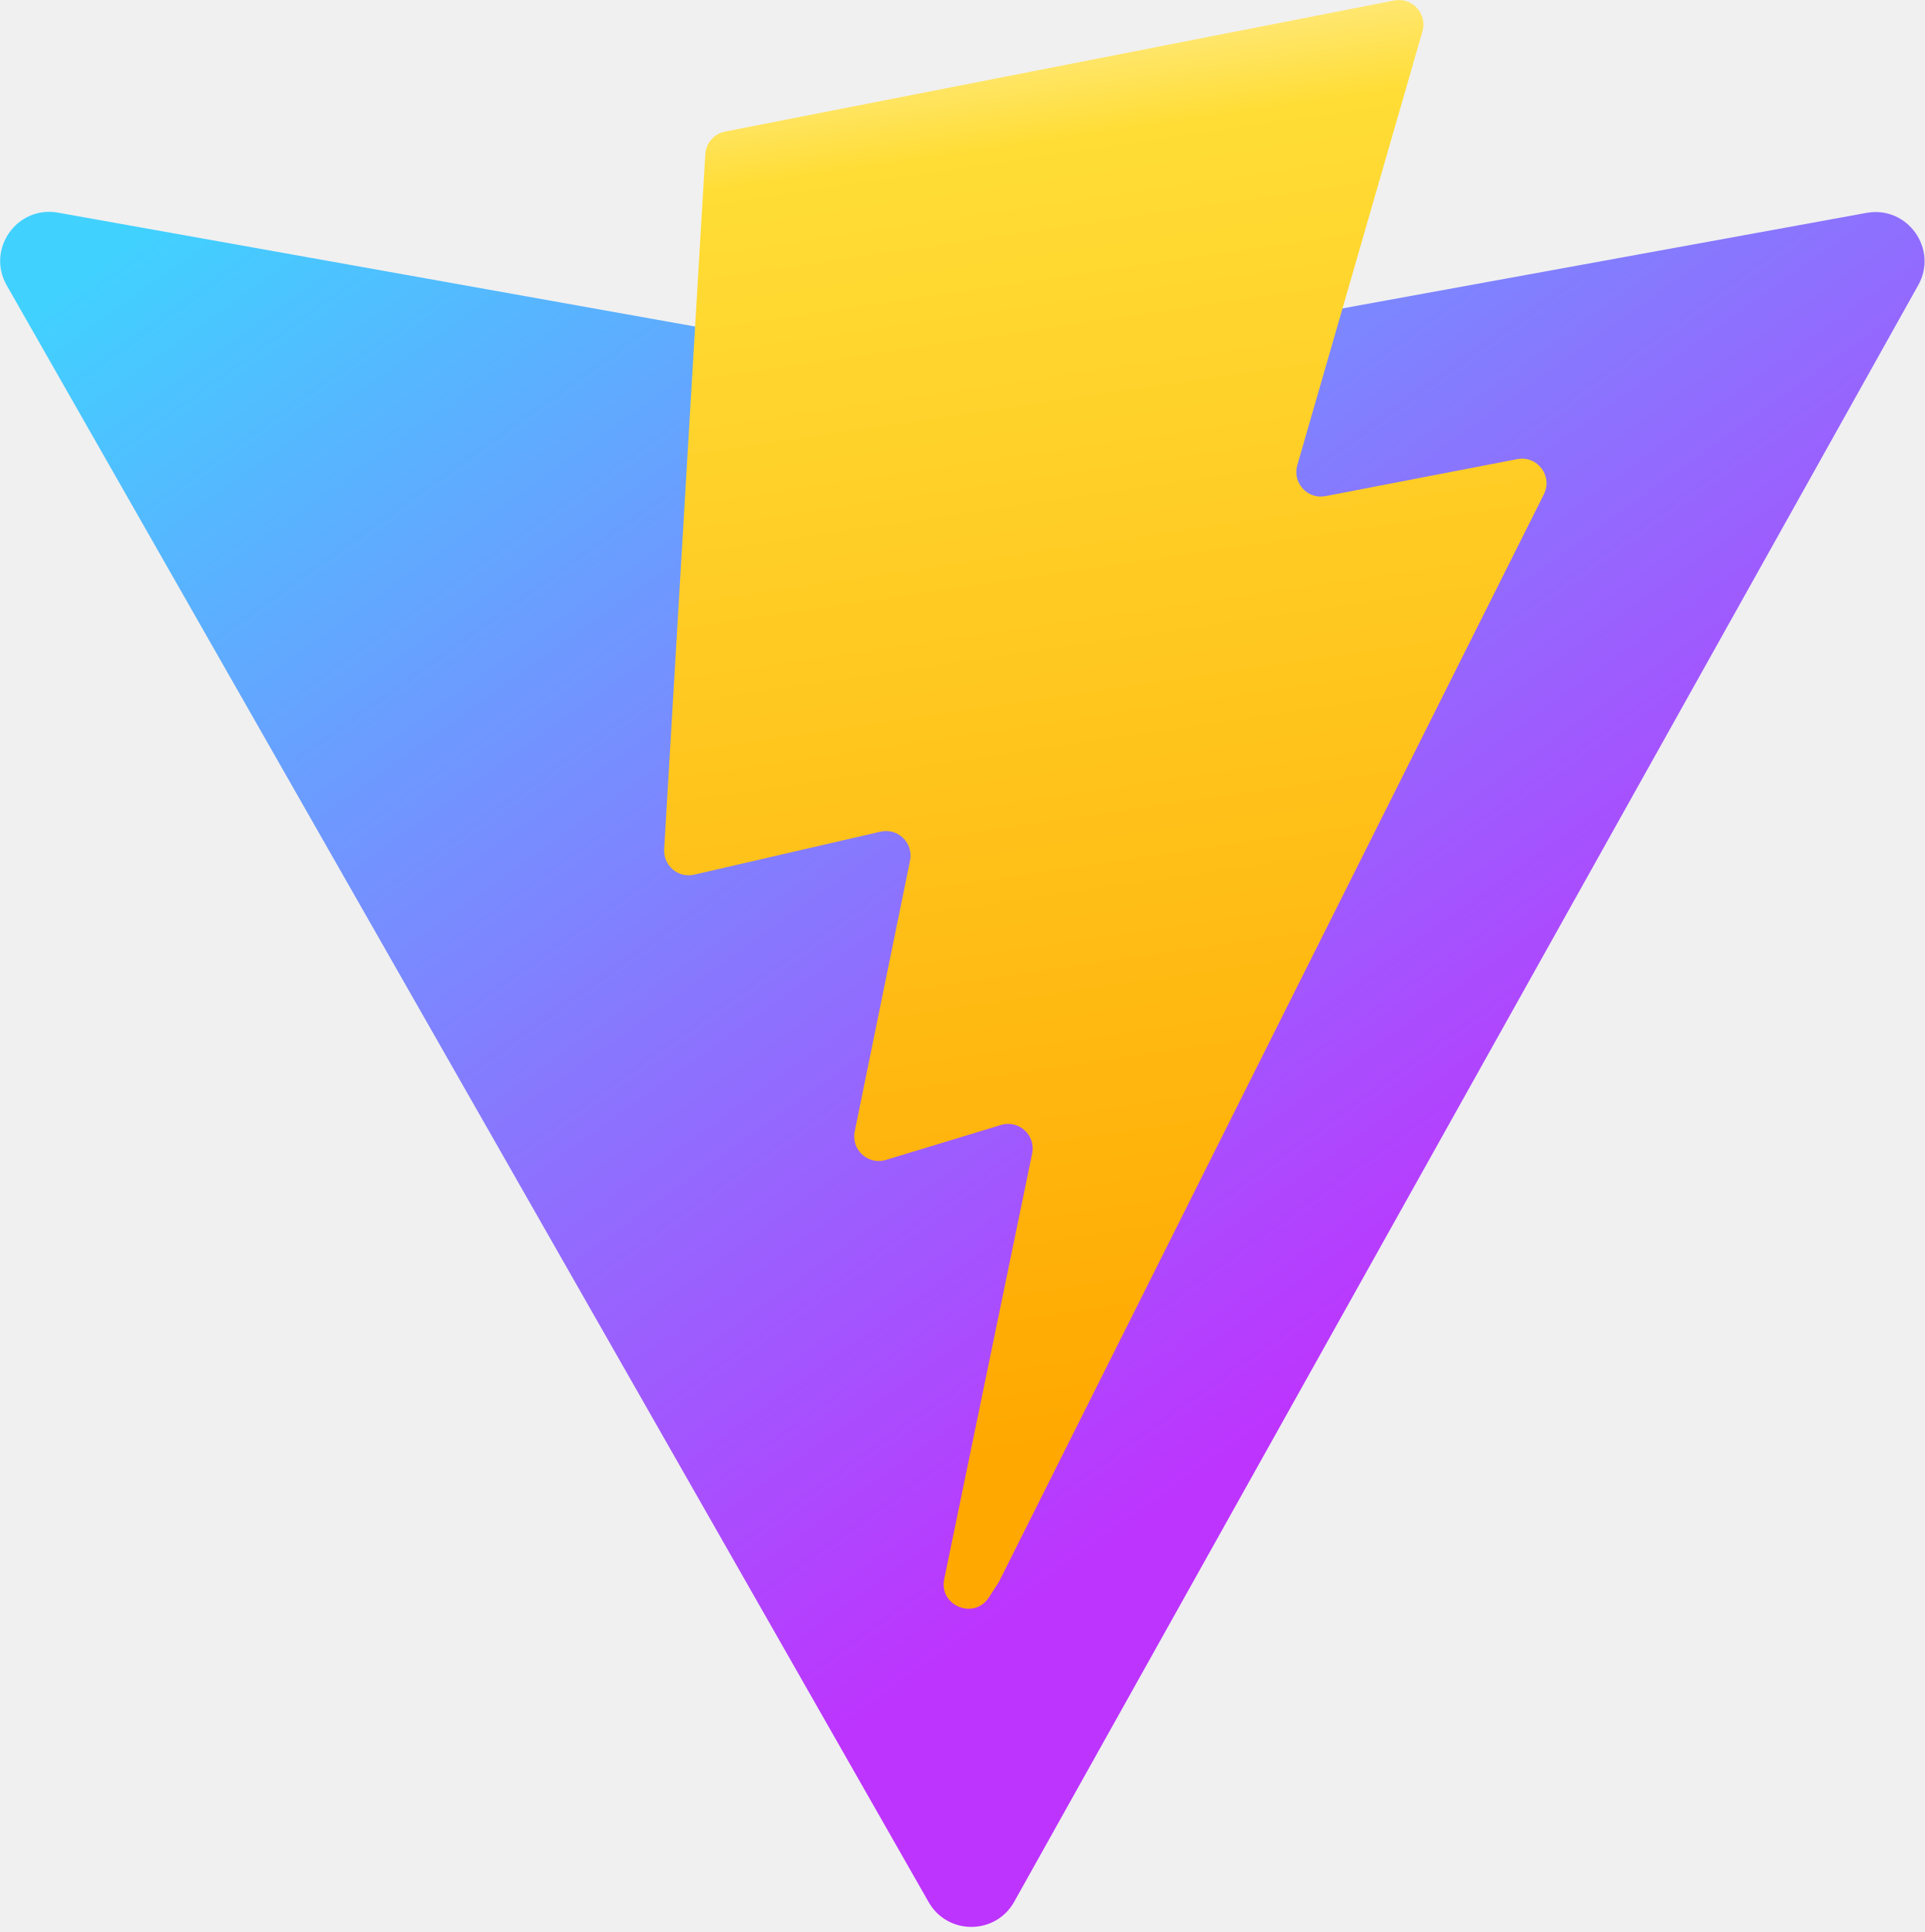
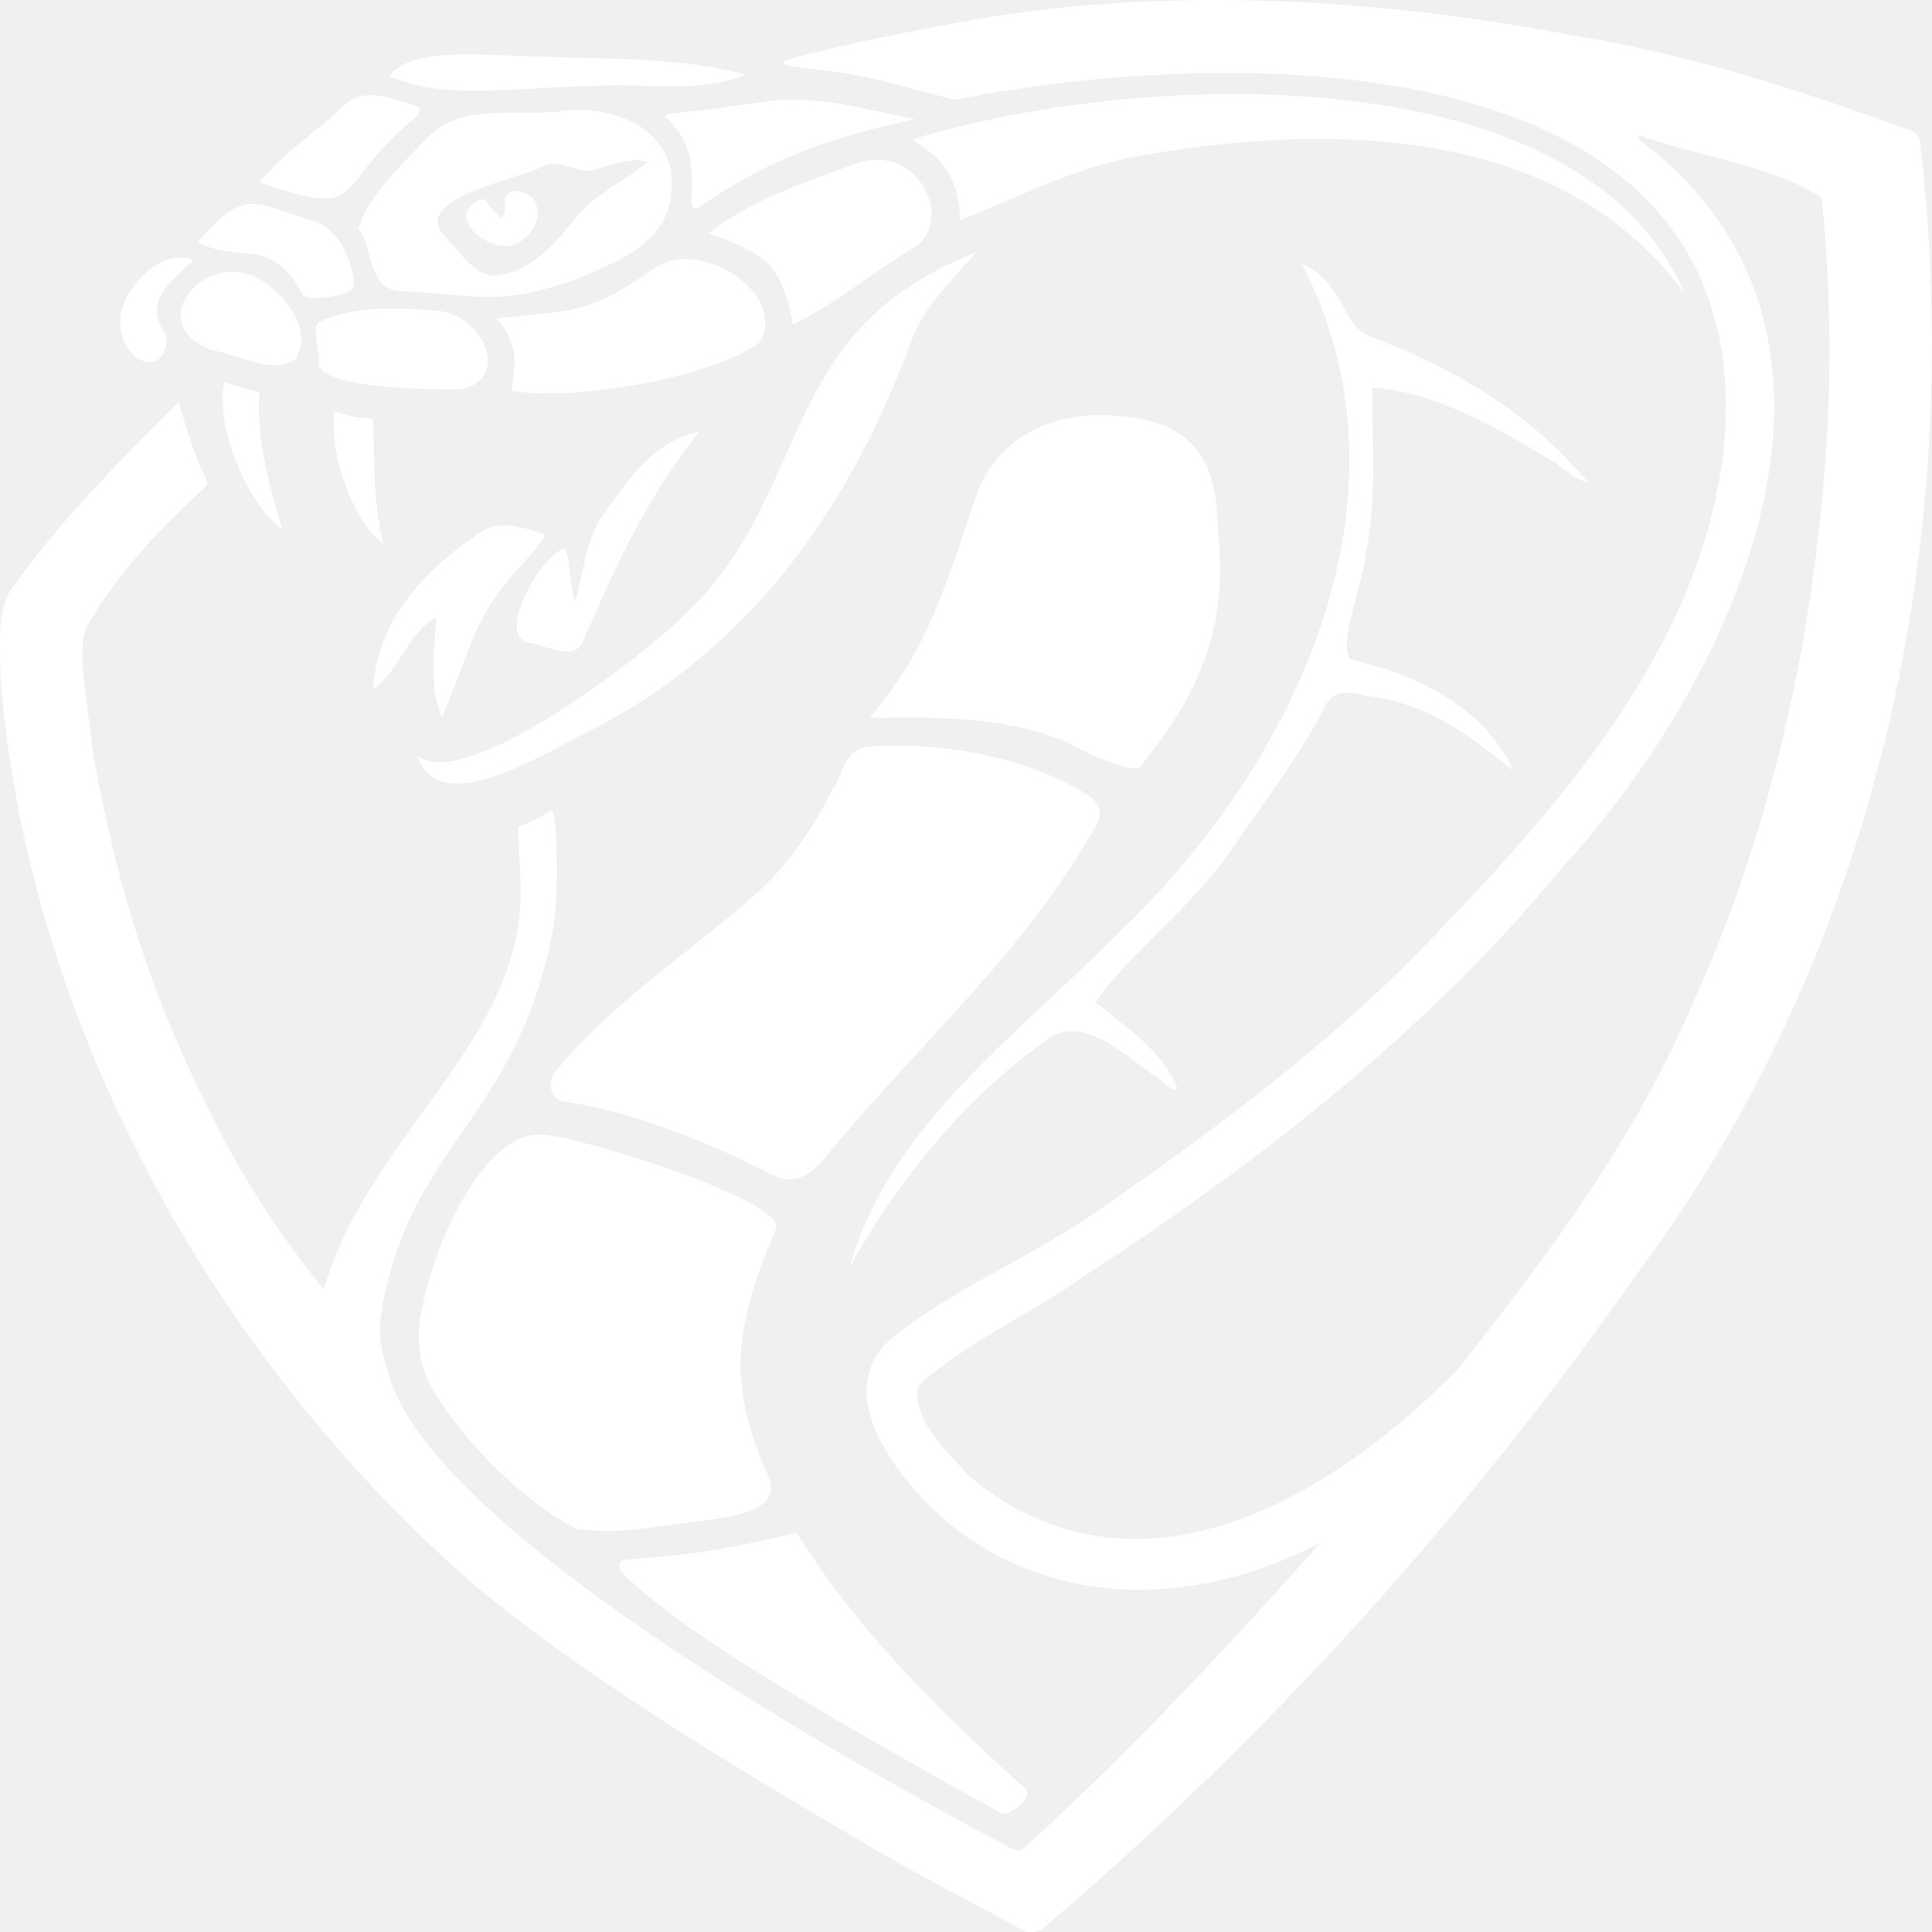
- <svg xmlns="http://www.w3.org/2000/svg" aria-hidden="true" role="img" class="iconify iconify--logos" width="31.88" height="32" preserveAspectRatio="xMidYMid meet" viewBox="0 0 256 257">
+ <svg xmlns="http://www.w3.org/2000/svg" width="56" height="56" viewBox="0 0 56 56" fill="none">
+   <g clip-path="url(#clip0_1960_1286)">
+     <path d="M55.664 4.185C55.647 4.005 55.594 3.853 55.389 3.784C52.161 2.609 48.882 1.541 45.472 1.006C39.937 -0.045 33.899 -0.392 28.377 0.546C26.684 0.847 25.099 1.152 23.393 1.577C21.808 1.954 23.284 1.898 24.854 2.184C25.497 2.301 26.731 2.65 27.662 2.892C35.887 1.278 50.73 1.195 49.998 12.602C49.513 18.74 44.985 23.633 40.838 27.884C38.07 30.625 34.91 32.962 31.702 35.179C29.776 36.497 27.542 37.389 25.749 38.879C24.387 40.187 25.509 42.05 26.525 43.201C29.42 46.48 34.081 46.923 38.291 44.704C35.577 47.729 33.104 50.429 29.733 53.523C29.599 53.646 29.524 53.686 29.336 53.587C23.066 50.281 13.611 44.664 11.562 40.593C11.338 40.149 11.07 39.338 11.017 38.692C10.96 38.01 11.342 36.714 11.512 36.233C12.69 32.855 15.165 31.689 16.042 26.868C16.243 25.488 16.106 23.408 15.985 23.483C15.004 24.091 15.004 23.867 15.007 24.065C15.133 26.047 15.212 26.817 14.521 28.585C13.145 31.703 10.396 33.899 9.386 37.376C8.137 35.842 6.871 33.942 5.877 31.797C4.235 28.494 3.29 25.258 2.668 21.637C2.583 20.617 2.203 18.844 2.502 18.186C3.329 16.73 4.46 15.479 5.994 14.076C6.078 14 5.841 13.67 5.616 13.036C5.344 12.264 5.188 11.632 5.168 11.653C3.182 13.65 1.66 15.192 0.293 17.136C-0.146 17.89 0.038 19.045 0.013 19.684C0.822 29.657 6.174 39.383 13.812 45.995C17.285 48.858 21.614 51.409 25.507 53.691C26.918 54.516 28.212 55.144 29.637 55.945C29.826 56.051 30.115 56.003 30.26 55.874C36.807 50.294 42.596 43.855 47.507 36.842C54.442 27.517 56.978 15.563 55.66 4.188L55.664 4.185ZM52.846 14.121C52.394 19.223 51.227 24.278 49.117 28.972C47.453 32.9 45.058 36.147 42.242 39.703C38.63 43.379 32.953 46.848 28.075 42.775C27.457 42.071 26.438 41.161 26.607 40.171C28.028 38.887 29.854 38.111 31.412 36.998C36.536 33.666 41.385 29.871 45.272 25.161C50.383 19.572 54.989 9.587 47.46 4.01L47.526 3.919C49.237 4.545 51.293 4.771 52.799 5.723C53.089 8.514 53.104 11.328 52.846 14.121Z" fill="white" />
+     <path d="M12.529 40.246C13.443 41.812 15.2 43.558 16.739 44.324C17.741 44.435 18.317 44.363 19.495 44.194C20.913 43.99 22.78 43.934 22.253 42.753C21.037 40.025 21.33 38.396 22.468 35.669C23.07 34.858 16.326 32.779 15.614 32.888C14.107 32.88 12.6 35.767 12.183 38.215C12.036 39.08 12.276 39.812 12.529 40.246Z" fill="white" />
+     <path d="M23.914 33.553C26.662 30.21 29.748 27.576 31.791 23.886C32.004 23.503 31.764 23.192 31.55 23.058C29.53 21.782 26.815 21.5 25.143 21.645C24.476 21.704 24.45 22.445 24.123 22.895C23.561 24.021 22.863 25.054 21.914 25.905C19.975 27.629 17.686 29.076 16.067 31.107C15.833 31.4 15.977 31.872 16.353 31.929C18.545 32.252 20.706 33.206 22.38 34.047C22.913 34.315 23.375 34.212 23.915 33.556L23.914 33.553Z" fill="white" />
+     <path d="M32.601 12.079C31.017 11.869 28.969 12.33 28.247 14.508C27.253 17.507 26.769 18.936 25.211 20.808C27.1 20.786 29.012 20.755 30.795 21.455C31.285 21.708 32.866 22.531 33.08 22.19C34.633 20.246 35.561 18.426 35.327 15.67C35.222 14.891 35.586 12.325 32.603 12.079H32.601Z" fill="white" />
+     <path d="M46.02 13.969C44.432 12.052 42.245 10.716 39.902 9.829C39.498 9.684 39.204 9.45 39.029 9.051C38.742 8.508 38.341 7.879 37.739 7.658C41.206 14.334 37.621 22.041 32.528 26.939C29.631 29.888 25.741 32.651 24.633 36.718C26.006 34.253 27.971 31.779 30.478 30.044C31.546 29.453 32.715 30.713 33.578 31.258C33.745 31.348 33.925 31.663 34.127 31.547C33.693 30.446 32.641 29.777 31.749 29.049C32.889 27.463 34.575 26.271 35.672 24.662C36.581 23.334 37.527 22.103 38.295 20.694C38.6 19.952 38.954 20.03 39.66 20.175C41.367 20.382 42.624 21.327 43.873 22.357C43.044 20.53 41.155 19.582 39.254 19.143C38.608 19.098 39.607 16.615 39.584 16.079C39.911 14.461 39.771 12.875 39.778 11.232C41.62 11.371 43.353 12.374 44.914 13.316C45.292 13.514 45.593 13.901 46.021 13.972L46.02 13.969Z" fill="white" />
+     <path d="M48.831 8.515C45.837 1.477 32.831 2.054 26.444 4.047C27.42 4.642 27.798 5.256 27.832 6.385C29.738 5.62 31.337 4.759 33.367 4.46C38.764 3.562 45.314 3.688 48.831 8.515Z" fill="white" />
+     <path d="M16.444 3.195C15.15 3.429 13.533 2.941 12.503 3.888C11.8 4.603 10.653 5.665 10.388 6.631C10.818 7.092 10.628 8.385 11.588 8.439C13.856 8.534 14.591 8.949 17.1 7.931C18.594 7.287 19.619 6.658 19.453 4.977C19.195 3.577 17.663 3.106 16.444 3.195ZM16.581 6.448C16.047 7.105 15.443 7.764 14.576 7.96C13.828 8.167 13.317 7.272 12.883 6.837C11.868 5.726 15.094 5.197 15.799 4.794C16.35 4.596 16.849 5.159 17.422 4.859C17.833 4.75 18.356 4.545 18.778 4.695C18.098 5.269 17.125 5.667 16.581 6.448Z" fill="white" />
+     <path d="M16.985 21.24C21.742 18.871 24.655 14.686 26.426 9.852C26.813 8.84 27.592 8.123 28.293 7.318C22.442 9.582 23.599 14.235 19.884 17.783C18.884 18.802 13.58 23 12.102 21.918C12.729 23.788 15.768 21.841 16.985 21.24Z" fill="white" />
+     <path d="M18.975 7.772C17.073 9.09 16.752 8.982 14.396 9.225C14.981 9.914 14.981 10.407 14.822 11.326C16.619 11.632 20.545 10.979 22.012 9.933C22.877 8.524 20.259 6.844 18.977 7.772H18.975Z" fill="white" />
+     <path d="M22.986 9.405C24.263 8.78 25.401 7.819 26.634 7.087C27.217 6.525 27.049 5.606 26.516 5.09C26.03 4.622 25.475 4.521 24.778 4.752C23.257 5.318 21.823 5.772 20.544 6.756C22.181 7.392 22.627 7.569 22.986 9.407V9.405Z" fill="white" />
+     <path d="M23.022 44.435C20.748 45.015 19.37 45.115 18.164 45.206C17.809 45.233 17.984 45.542 18.105 45.658C19.712 47.199 22.703 49.054 28.998 52.544C29.07 52.585 29.159 52.588 29.232 52.549C29.568 52.371 29.961 52.056 29.69 51.815C24.026 46.775 23.262 44.375 23.023 44.435H23.022Z" fill="white" />
+     <path d="M22.123 2.954C20.72 3.136 20.921 3.148 19.511 3.281C19.429 3.288 19.341 3.289 19.294 3.382C20.062 4.155 20.097 4.745 20.036 5.804C20.036 5.911 20.021 5.964 20.174 6.067C22.355 4.541 24.139 3.971 26.529 3.451C25.286 3.221 23.602 2.708 22.125 2.954H22.123Z" fill="white" />
+     <path d="M12.641 17.892C12.606 18.866 12.416 19.812 12.805 20.785C13.438 19.436 13.695 18 14.702 16.861C15.05 16.396 15.534 15.995 15.807 15.494C15.119 15.273 14.398 15.014 13.781 15.531C12.226 16.597 10.909 18.049 10.817 19.986C11.593 19.432 11.791 18.364 12.639 17.892H12.641Z" fill="white" />
+     <path d="M13.386 11.278C14.811 10.97 14.007 9.126 12.669 9.004C11.548 8.923 10.278 8.855 9.312 9.304C8.951 9.43 9.309 10.121 9.242 10.583C9.421 11.297 12.731 11.294 13.386 11.278Z" fill="white" />
+     <path d="M16.672 17.445C16.528 16.964 16.521 16.342 16.401 15.897C15.754 15.954 14.381 18.328 15.272 18.623C15.821 18.679 16.705 19.241 16.929 18.516C17.992 16.062 18.858 14.284 20.271 12.502C18.944 12.815 18.251 13.836 17.559 14.825C16.974 15.521 16.915 16.643 16.672 17.444V17.445Z" fill="white" />
+     <path d="M6.118 10.141C6.878 10.254 7.869 10.877 8.564 10.417C9.075 9.589 8.333 8.616 7.604 8.139C6.027 7.105 4.068 9.372 6.118 10.139V10.141Z" fill="white" />
+     <path d="M12.071 3.383C12.232 3.181 12.214 3.106 11.971 3.033C11.317 2.851 10.562 2.509 9.986 3.049C9.157 3.846 8.231 4.383 7.531 5.291C10.78 6.385 9.518 5.444 12.071 3.383Z" fill="white" />
+     <path d="M17.428 2.483C18.495 2.398 20.175 2.727 21.61 2.172C19.826 1.655 17.493 1.713 15.838 1.646C14.268 1.629 11.881 1.306 11.289 2.214C12.963 2.883 14.34 2.568 17.428 2.481V2.483Z" fill="white" />
+     <path d="M8.789 8.56C9.107 8.739 10.264 8.554 10.254 8.278C10.238 7.632 9.884 6.745 9.223 6.454C7.427 5.931 7.122 5.352 5.739 7.019C6.99 7.686 7.817 6.771 8.79 8.56H8.789Z" fill="white" />
+     <path d="M4.837 9.762C4.289 8.957 4.476 8.515 5.62 7.537C4.837 7.243 4.117 7.888 3.74 8.498C2.785 10.043 4.766 11.387 4.837 9.762Z" fill="white" />
+     <path d="M6.519 11.069C6.189 12.067 7.056 14.533 8.178 15.334C7.789 13.956 7.424 12.751 7.518 11.359C7.066 11.275 6.938 11.21 6.517 11.069H6.519Z" fill="white" />
+     <path d="M11.121 15.776C10.793 14.503 10.867 13.404 10.815 12.132C10.336 12.118 10.077 12.049 9.697 11.929C9.524 13.118 10.242 15.159 11.121 15.774V15.776Z" fill="white" />
+     <path d="M14.636 5.889C14.632 6.032 14.683 6.188 14.527 6.329C14.358 6.145 14.19 5.961 14.005 5.761C12.663 6.2 14.423 7.644 15.162 6.937C15.508 6.693 15.674 6.292 15.537 5.909C15.445 5.532 14.555 5.314 14.638 5.891L14.636 5.889Z" fill="white" />
+   </g>
  <defs>
-     <linearGradient id="IconifyId1813088fe1fbc01fb466" x1="-.828%" x2="57.636%" y1="7.652%" y2="78.411%">
-       <stop offset="0%" stop-color="#41D1FF" />
-       <stop offset="100%" stop-color="#BD34FE" />
-     </linearGradient>
-     <linearGradient id="IconifyId1813088fe1fbc01fb467" x1="43.376%" x2="50.316%" y1="2.242%" y2="89.03%">
-       <stop offset="0%" stop-color="#FFEA83" />
-       <stop offset="8.333%" stop-color="#FFDD35" />
-       <stop offset="100%" stop-color="#FFA800" />
-     </linearGradient>
+     <clipPath id="clip0_1960_1286">
+       <rect width="56" height="56" fill="white" />
+     </clipPath>
  </defs>
-   <path fill="url(#IconifyId1813088fe1fbc01fb466)" d="M255.153 37.938L134.897 252.976c-2.483 4.44-8.862 4.466-11.382.048L.875 37.958c-2.746-4.814 1.371-10.646 6.827-9.67l120.385 21.517a6.537 6.537 0 0 0 2.322-.004l117.867-21.483c5.438-.991 9.574 4.796 6.877 9.62Z" />
-   <path fill="url(#IconifyId1813088fe1fbc01fb467)" d="M185.432.063L96.44 17.501a3.268 3.268 0 0 0-2.634 3.014l-5.474 92.456a3.268 3.268 0 0 0 3.997 3.378l24.777-5.718c2.318-.535 4.413 1.507 3.936 3.838l-7.361 36.047c-.495 2.426 1.782 4.5 4.151 3.78l15.304-4.649c2.372-.72 4.652 1.36 4.15 3.788l-11.698 56.621c-.732 3.542 3.979 5.473 5.943 2.437l1.313-2.028l72.516-144.72c1.215-2.423-.88-5.186-3.54-4.672l-25.505 4.922c-2.396.462-4.435-1.77-3.759-4.114l16.646-57.705c.677-2.35-1.37-4.583-3.769-4.113Z" />
</svg>
